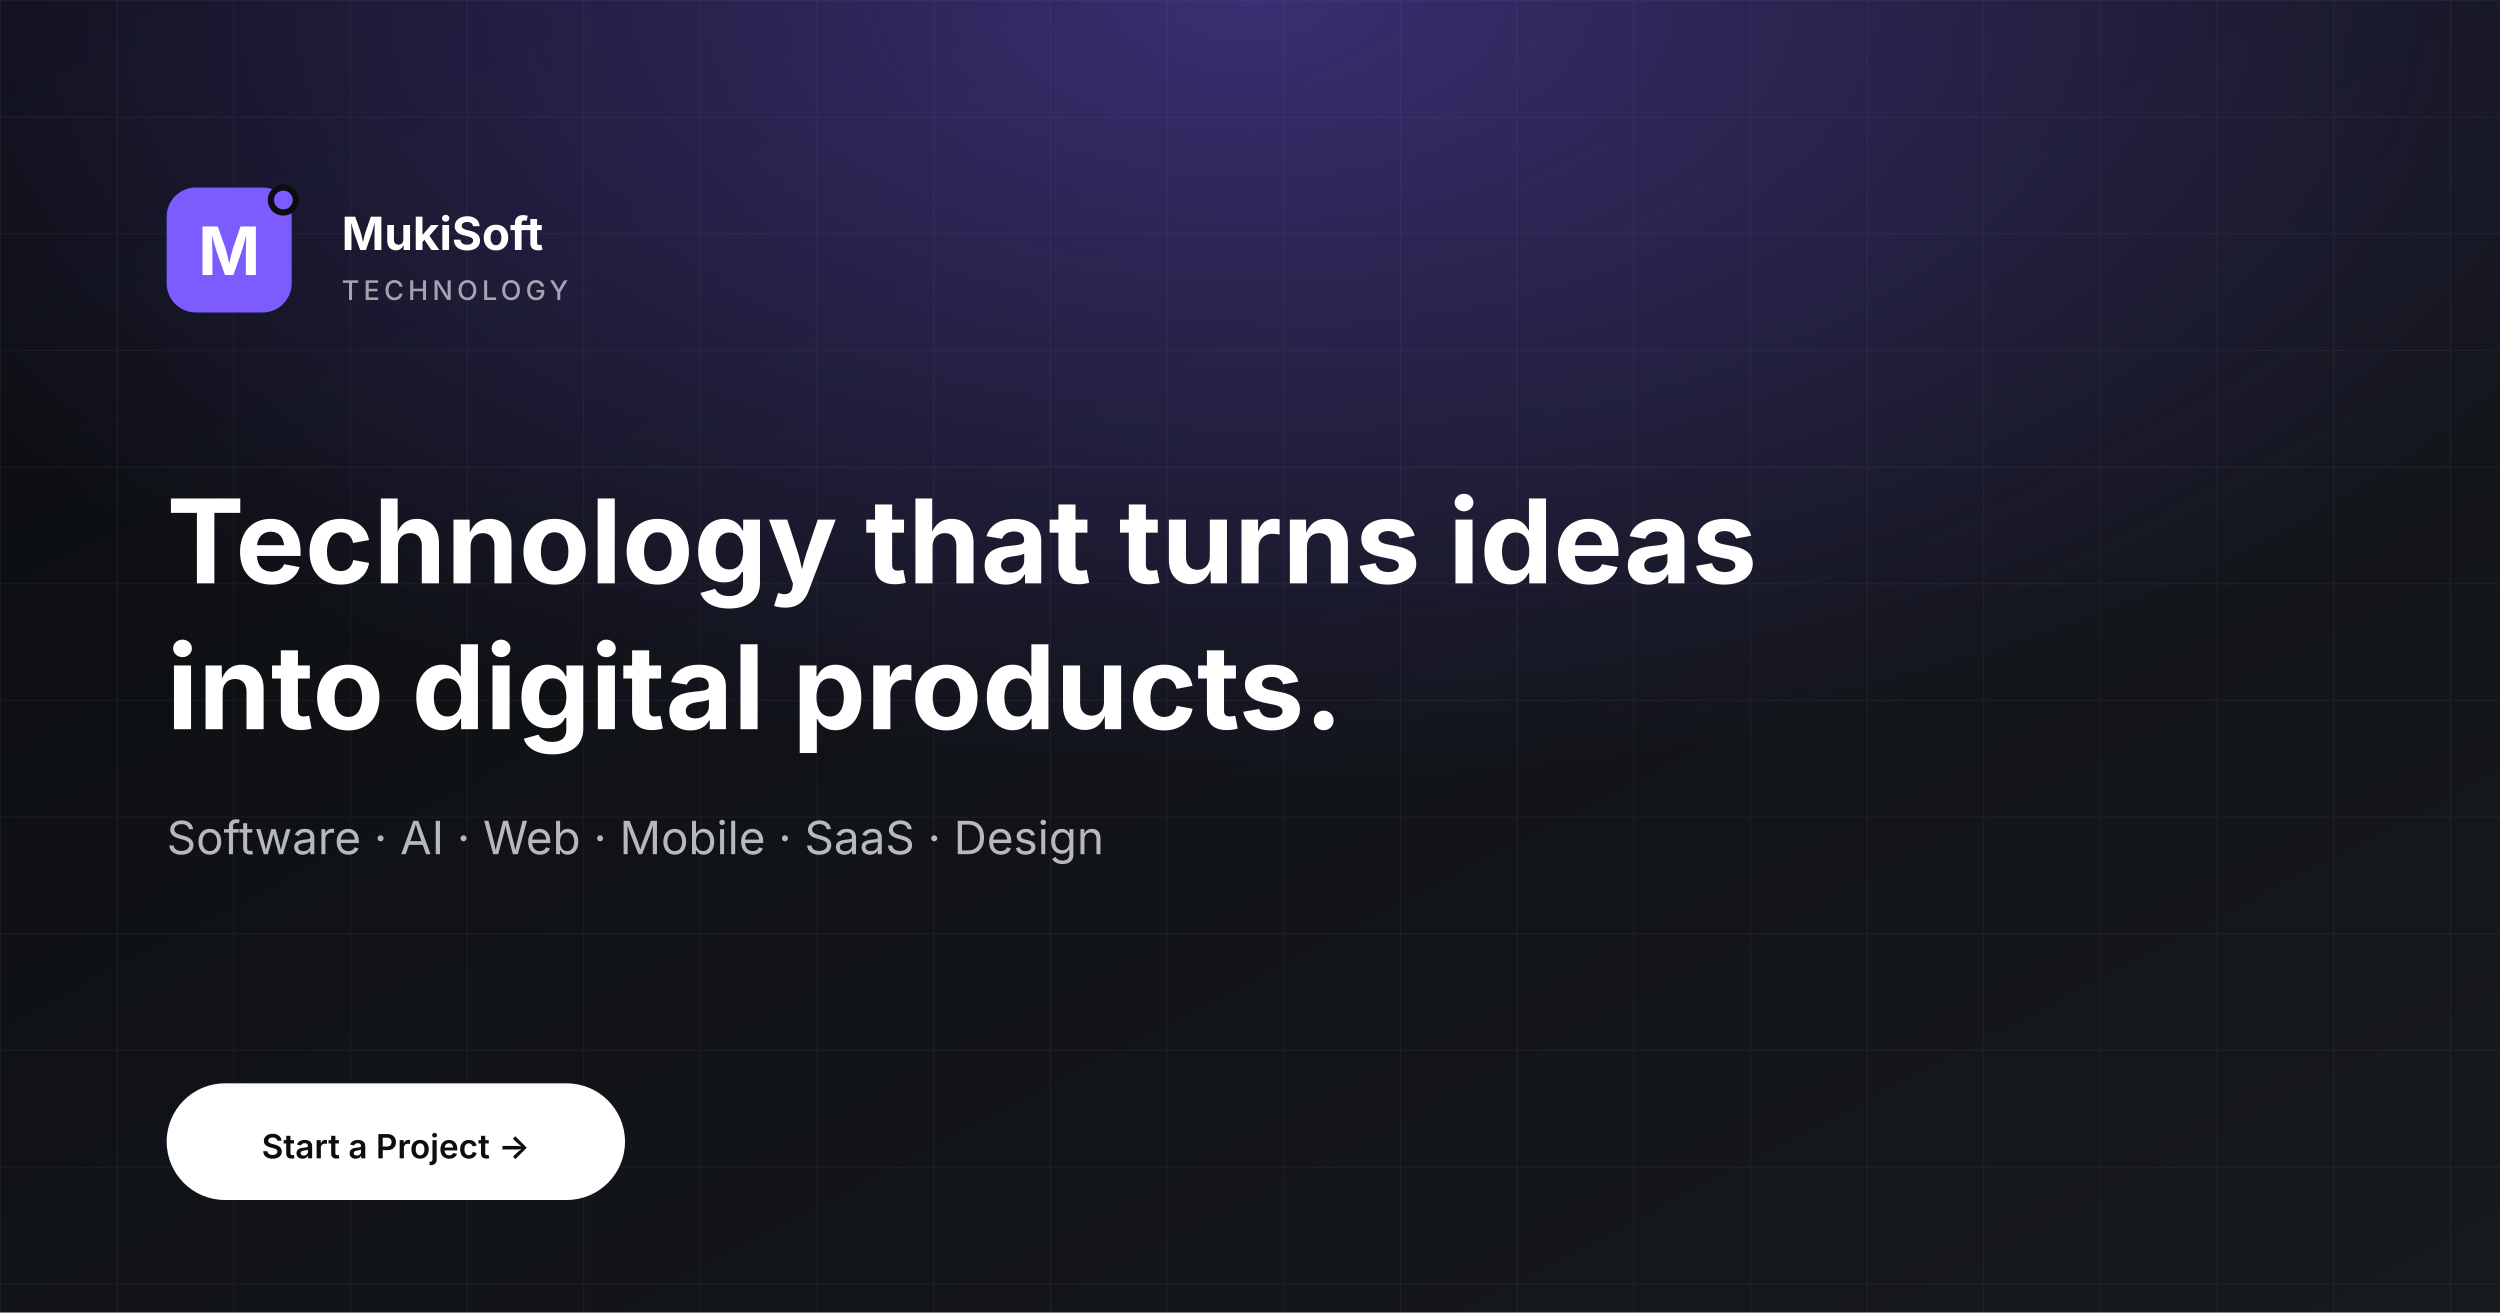
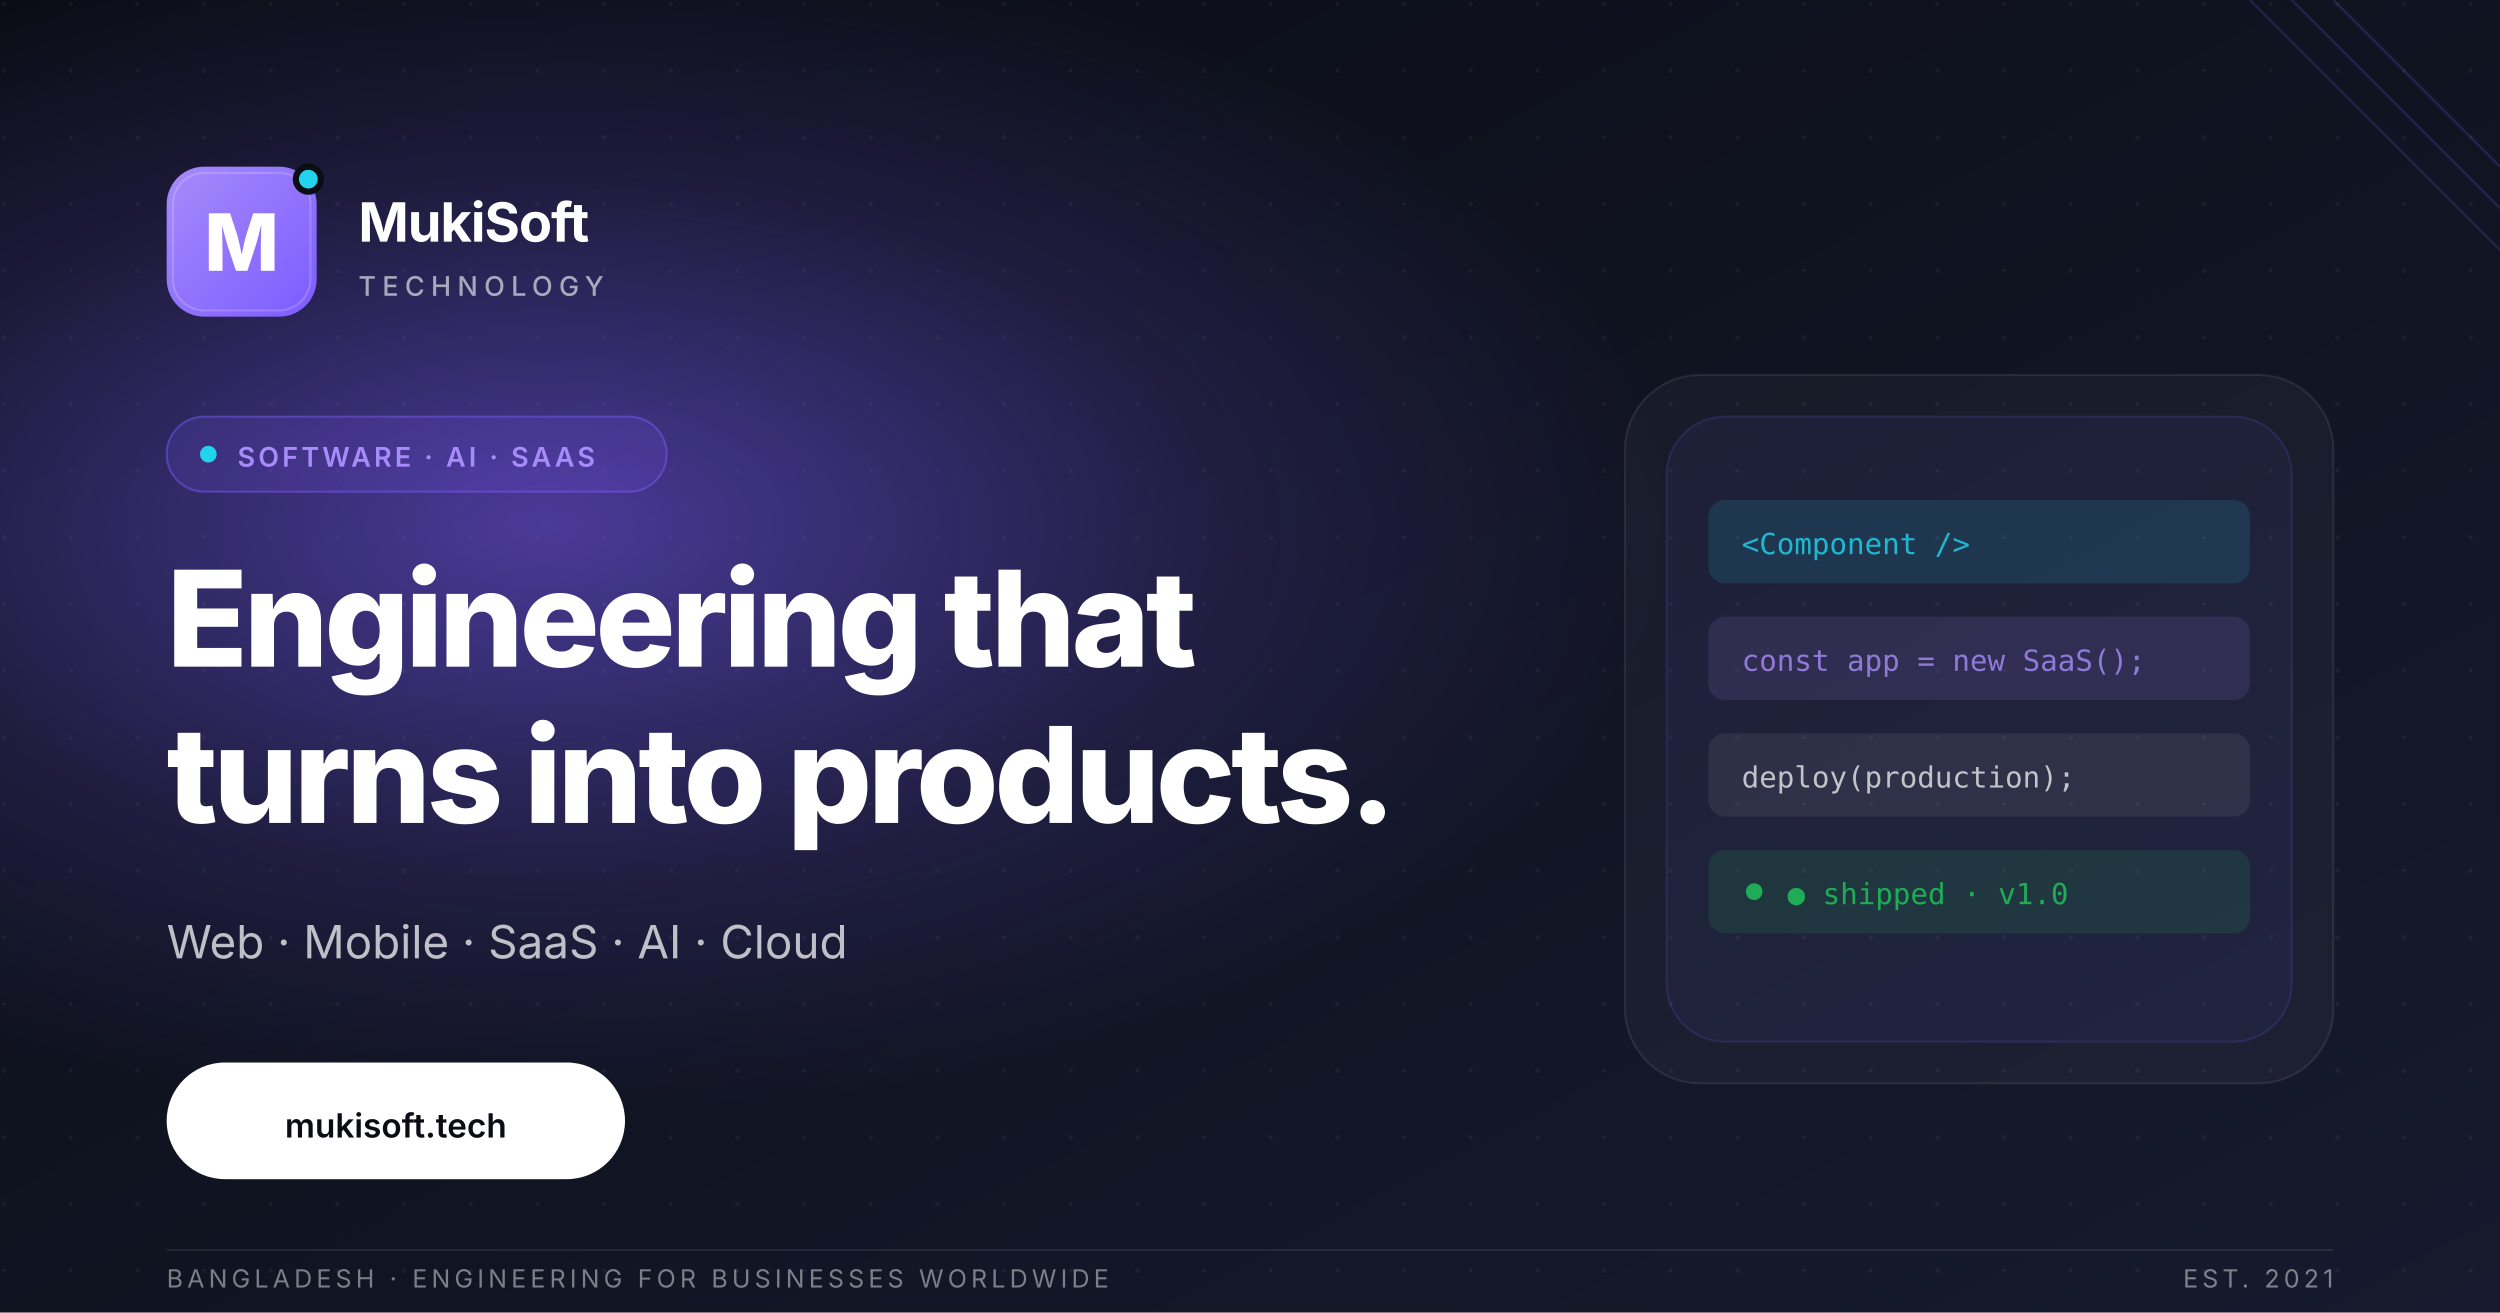
<svg xmlns="http://www.w3.org/2000/svg" viewBox="0 0 1200 630" width="1200" height="630">
  <defs>
    <linearGradient id="bg" x1="0" x2="1" y1="0" y2="1">
-       <stop offset="0%" stop-color="#0b0d10" />
-       <stop offset="100%" stop-color="#16191e" />
+       <stop offset="0%" stop-color="#0a0d14" />
+       <stop offset="100%" stop-color="#161a2e" />
    </linearGradient>
-     <radialGradient id="glow" cx="50%" cy="0%" r="60%">
-       <stop offset="0%" stop-color="#7c5cff" stop-opacity="0.4" />
+     <radialGradient id="halo" cx="22%" cy="40%" r="45%">
+       <stop offset="0%" stop-color="#7c5cff" stop-opacity="0.55" />
+       <stop offset="60%" stop-color="#7c5cff" stop-opacity="0.15" />
      <stop offset="100%" stop-color="#7c5cff" stop-opacity="0" />
    </radialGradient>
-     <pattern id="grid" width="56" height="56" patternUnits="userSpaceOnUse">
-       <path d="M 56 0 L 0 0 0 56" fill="none" stroke="rgba(255,255,255,0.05)" stroke-width="1" />
+     <pattern id="dots" x="0" y="0" width="32" height="32" patternUnits="userSpaceOnUse">
+       <circle cx="2" cy="2" r="1" fill="rgba(255,255,255,0.05)" />
    </pattern>
+     <linearGradient id="logoGrad" x1="0" x2="1" y1="0" y2="1">
+       <stop offset="0%" stop-color="#a78bfa" />
+       <stop offset="100%" stop-color="#7c5cff" />
+     </linearGradient>
  </defs>
  <rect width="1200" height="630" fill="url(#bg)" />
-   <rect width="1200" height="630" fill="url(#grid)" />
-   <rect width="1200" height="630" fill="url(#glow)" />
-   <g transform="translate(80, 90)">
-     <rect width="60" height="60" rx="14" fill="#7c5cff" />
-     <text x="30" y="42" text-anchor="middle" font-family="Inter, system-ui, sans-serif" font-size="32" font-weight="700" fill="#ffffff">M</text>
-     <circle cx="56" cy="6" r="6" fill="#7c5cff" stroke="#0b0d10" stroke-width="3" />
-     <text x="84" y="30" font-family="Inter, system-ui, sans-serif" font-size="22" font-weight="700" fill="#ffffff">MukiSoft</text>
-     <text x="84" y="54" font-family="Inter, system-ui, sans-serif" font-size="13" font-weight="500" fill="rgba(255,255,255,0.6)" letter-spacing="2">TECHNOLOGY</text>
+   <rect width="1200" height="630" fill="url(#dots)" />
+   <rect width="1200" height="630" fill="url(#halo)" />
+   <g opacity="0.18" stroke="#7c5cff" stroke-width="1.2" fill="none">
+     <path d="M 1080 0 L 1200 120" />
+     <path d="M 1100 0 L 1200 100" />
+     <path d="M 1120 0 L 1200 80" />
  </g>
-   <g transform="translate(80, 220)">
-     <text font-family="Inter, system-ui, sans-serif" font-size="56" font-weight="700" fill="#ffffff">
-       <tspan x="0" y="60">Technology that turns ideas</tspan>
-       <tspan x="0" y="130">into digital products.</tspan>
+   <g transform="translate(80, 80)">
+     <rect width="72" height="72" rx="18" fill="url(#logoGrad)" />
+     <rect x="3" y="3" width="66" height="66" rx="15" fill="none" stroke="rgba(255,255,255,0.18)" stroke-width="1" />
+     <text x="36" y="50" text-anchor="middle" font-family="Inter, system-ui, sans-serif" font-size="38" font-weight="800" fill="#ffffff" letter-spacing="-1">M</text>
+     <circle cx="68" cy="6" r="6" fill="#22d3ee" stroke="#0a0d14" stroke-width="3" />
+     <text x="92" y="36" font-family="Inter, system-ui, sans-serif" font-size="26" font-weight="700" fill="#ffffff" letter-spacing="-0.5">MukiSoft</text>
+     <text x="92" y="62" font-family="Inter, system-ui, sans-serif" font-size="13" font-weight="500" fill="rgba(255,255,255,0.6)" letter-spacing="3">TECHNOLOGY</text>
+   </g>
+   <g transform="translate(80, 200)">
+     <rect width="240" height="36" rx="18" fill="rgba(124,92,255,0.15)" stroke="rgba(124,92,255,0.45)" stroke-width="1" />
+     <circle cx="20" cy="18" r="4" fill="#22d3ee" />
+     <text x="34" y="24" font-family="Inter, system-ui, sans-serif" font-size="13" font-weight="600" fill="#a78bfa" letter-spacing="1.5">SOFTWARE · AI · SAAS</text>
+   </g>
+   <g transform="translate(80, 270)" font-family="Inter, system-ui, sans-serif" fill="#ffffff">
+     <text font-size="64" font-weight="800" letter-spacing="-2">
+       <tspan x="0" y="50">Engineering that</tspan>
+       <tspan x="0" y="125">turns into products.</tspan>
    </text>
-     <text x="0" y="190" font-family="Inter, system-ui, sans-serif" font-size="22" font-weight="400" fill="rgba(255,255,255,0.7)">Software · AI · Web · Mobile · SaaS · Design</text>
  </g>
-   <g transform="translate(80, 520)">
+   <g transform="translate(80, 460)" font-family="Inter, system-ui, sans-serif" fill="rgba(255,255,255,0.72)">
+     <text font-size="22" font-weight="400">
+       <tspan x="0" y="0">Web · Mobile · SaaS · AI · Cloud</tspan>
+     </text>
+   </g>
+   <g transform="translate(80, 510)">
    <rect width="220" height="56" rx="28" fill="#ffffff" />
-     <text x="110" y="36" text-anchor="middle" font-family="Inter, system-ui, sans-serif" font-size="16" font-weight="600" fill="#0b0d10">Start a Project →</text>
+     <text x="110" y="36" text-anchor="middle" font-family="Inter, system-ui, sans-serif" font-size="16" font-weight="600" fill="#0a0d14">mukisoft.tech</text>
  </g>
+   <g opacity="0.85">
+     <rect x="780" y="180" width="340" height="340" rx="36" fill="rgba(255,255,255,0.04)" stroke="rgba(255,255,255,0.10)" stroke-width="1" />
+     <rect x="800" y="200" width="300" height="300" rx="28" fill="rgba(124,92,255,0.08)" stroke="rgba(124,92,255,0.20)" stroke-width="1" />
+     <g transform="translate(820, 240)">
+       <rect width="260" height="40" rx="8" fill="rgba(34,211,238,0.15)" />
+       <text x="16" y="26" font-family="JetBrains Mono, monospace" font-size="14" fill="#22d3ee">&lt;Component /&gt;</text>
+     </g>
+     <g transform="translate(820, 296)">
+       <rect width="260" height="40" rx="8" fill="rgba(167,139,250,0.15)" />
+       <text x="16" y="26" font-family="JetBrains Mono, monospace" font-size="14" fill="#a78bfa">const app = new SaaS();</text>
+     </g>
+     <g transform="translate(820, 352)">
+       <rect width="260" height="40" rx="8" fill="rgba(255,255,255,0.08)" />
+       <text x="16" y="26" font-family="JetBrains Mono, monospace" font-size="14" fill="rgba(255,255,255,0.85)">deploy(production);</text>
+     </g>
+     <g transform="translate(820, 408)">
+       <rect width="260" height="40" rx="8" fill="rgba(34,197,94,0.15)" />
+       <circle cx="22" cy="20" r="4" fill="#22c55e" />
+       <text x="38" y="26" font-family="JetBrains Mono, monospace" font-size="14" fill="#22c55e">● shipped · v1.0</text>
+     </g>
+   </g>
+   <line x1="80" y1="600" x2="1120" y2="600" stroke="rgba(255,255,255,0.08)" stroke-width="1" />
+   <text x="80" y="618" font-family="Inter, system-ui, sans-serif" font-size="12" fill="rgba(255,255,255,0.45)" letter-spacing="2">BANGLADESH · ENGINEERING FOR BUSINESSES WORLDWIDE</text>
+   <text x="1120" y="618" text-anchor="end" font-family="Inter, system-ui, sans-serif" font-size="12" fill="rgba(255,255,255,0.45)" letter-spacing="2">EST. 2021</text>
</svg>
